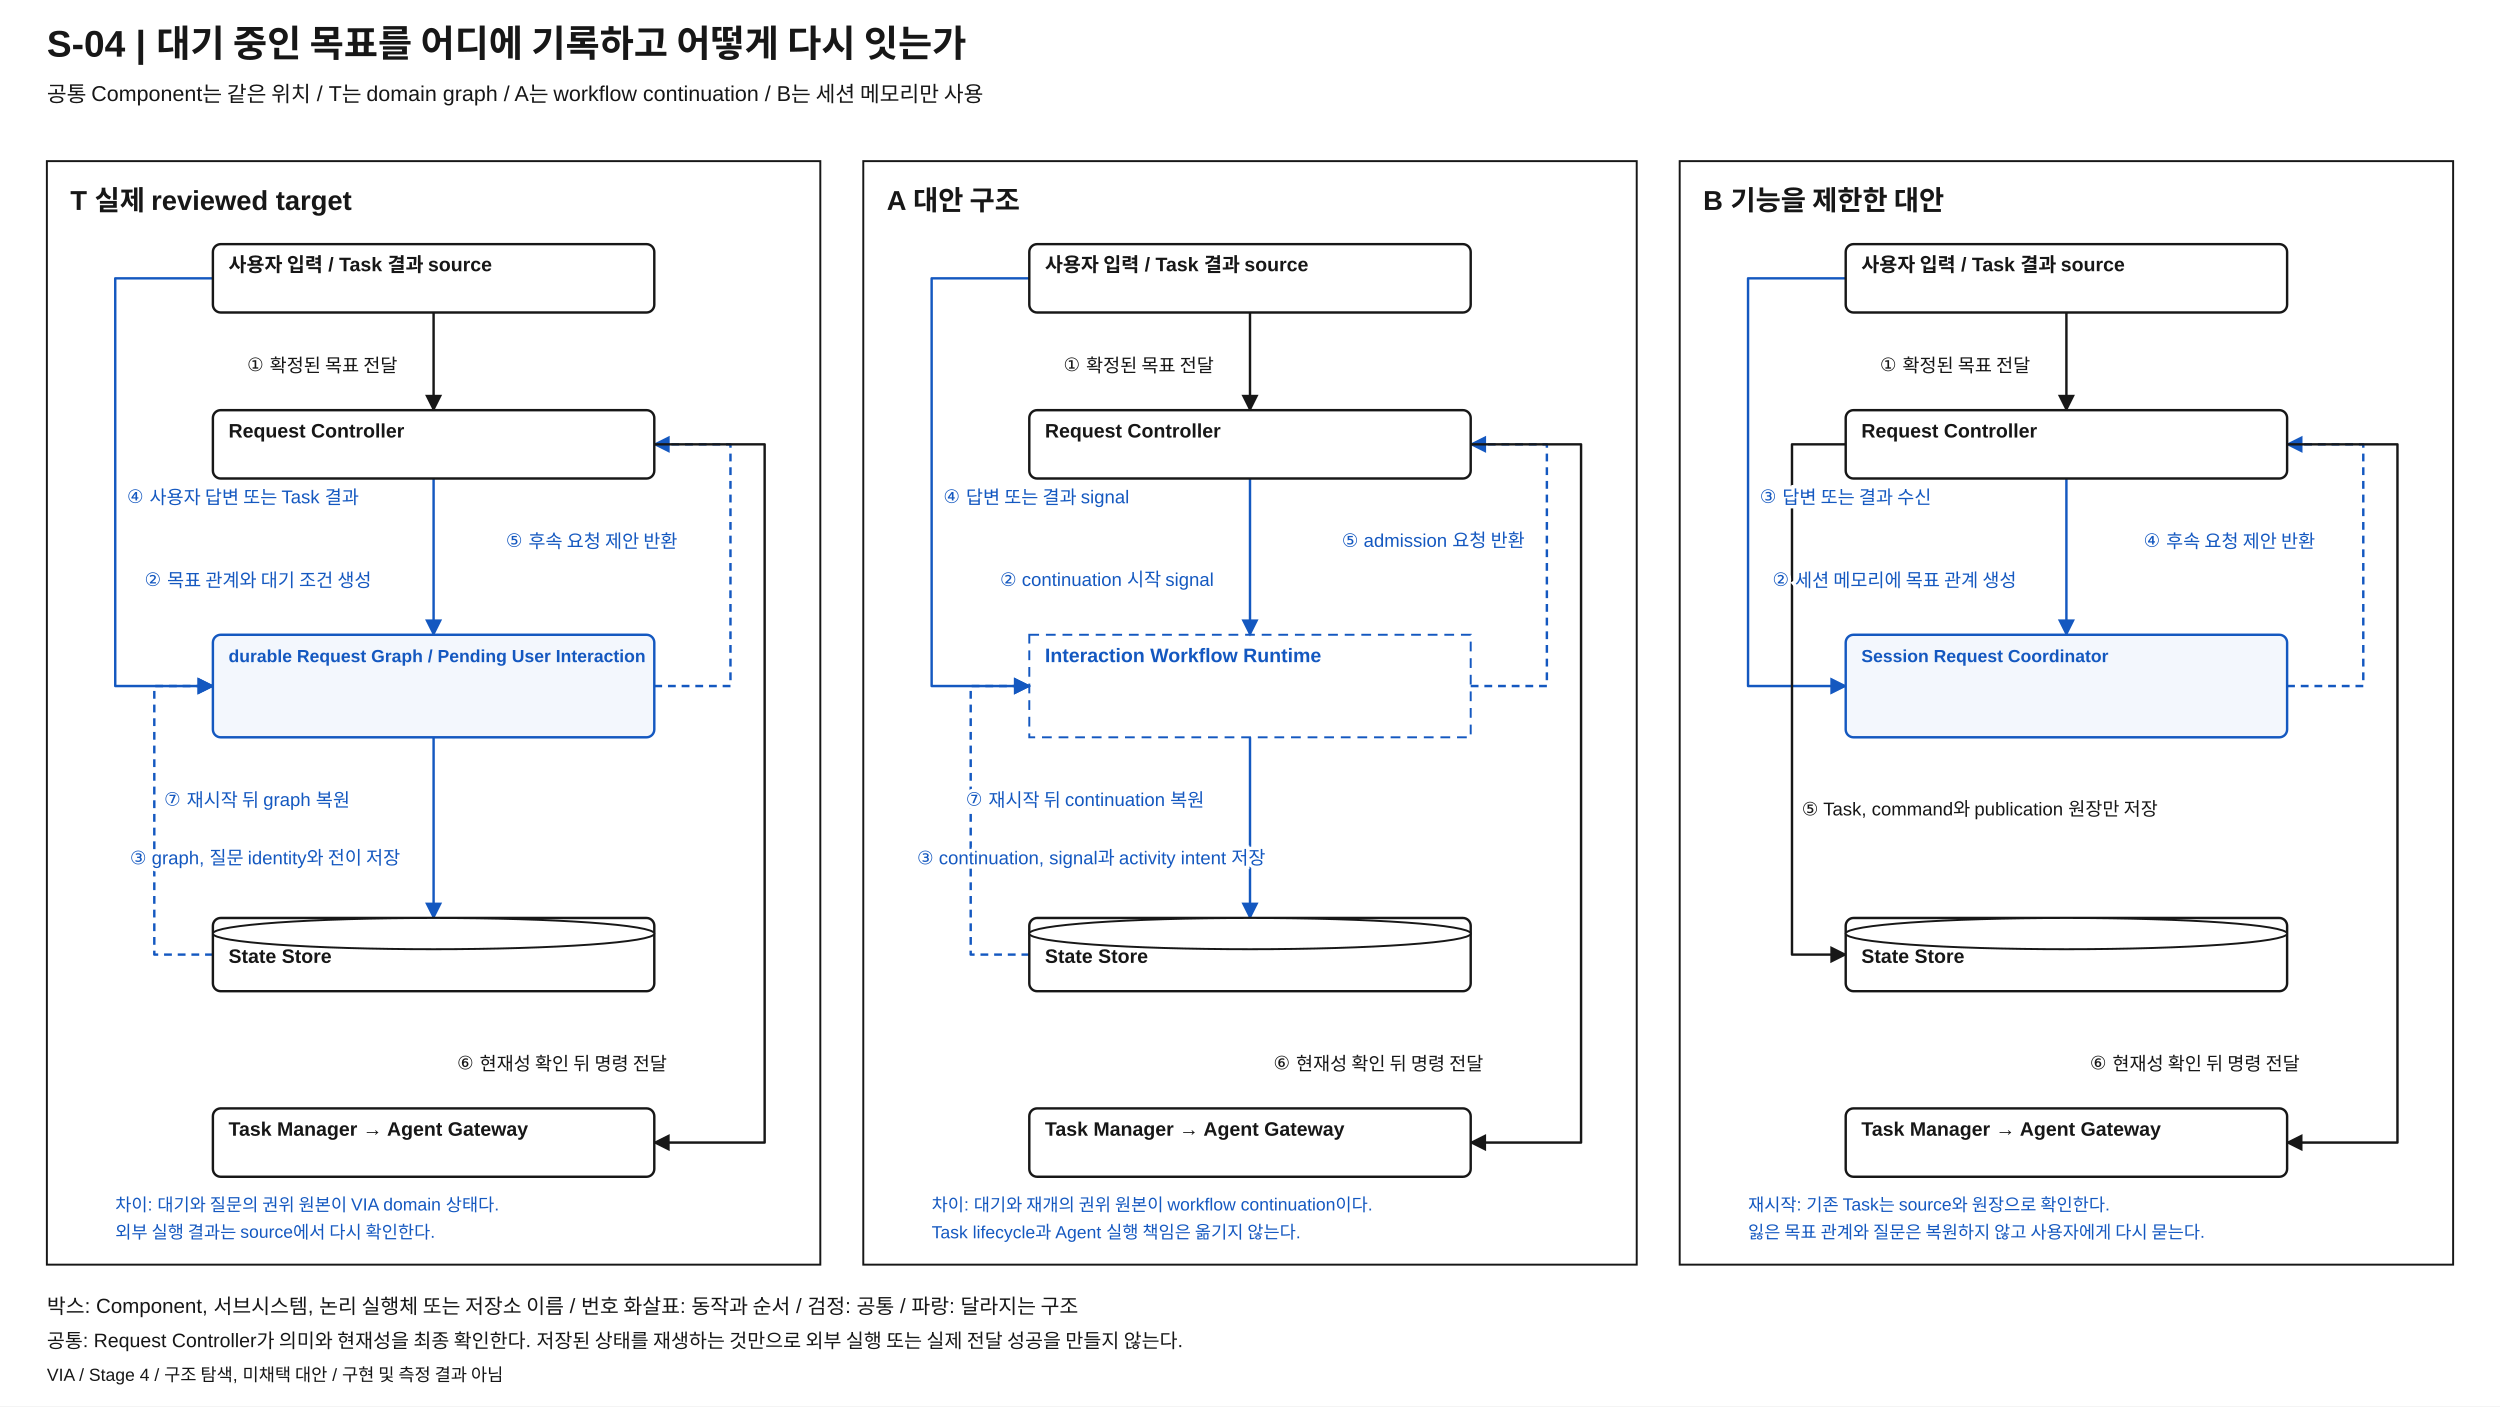
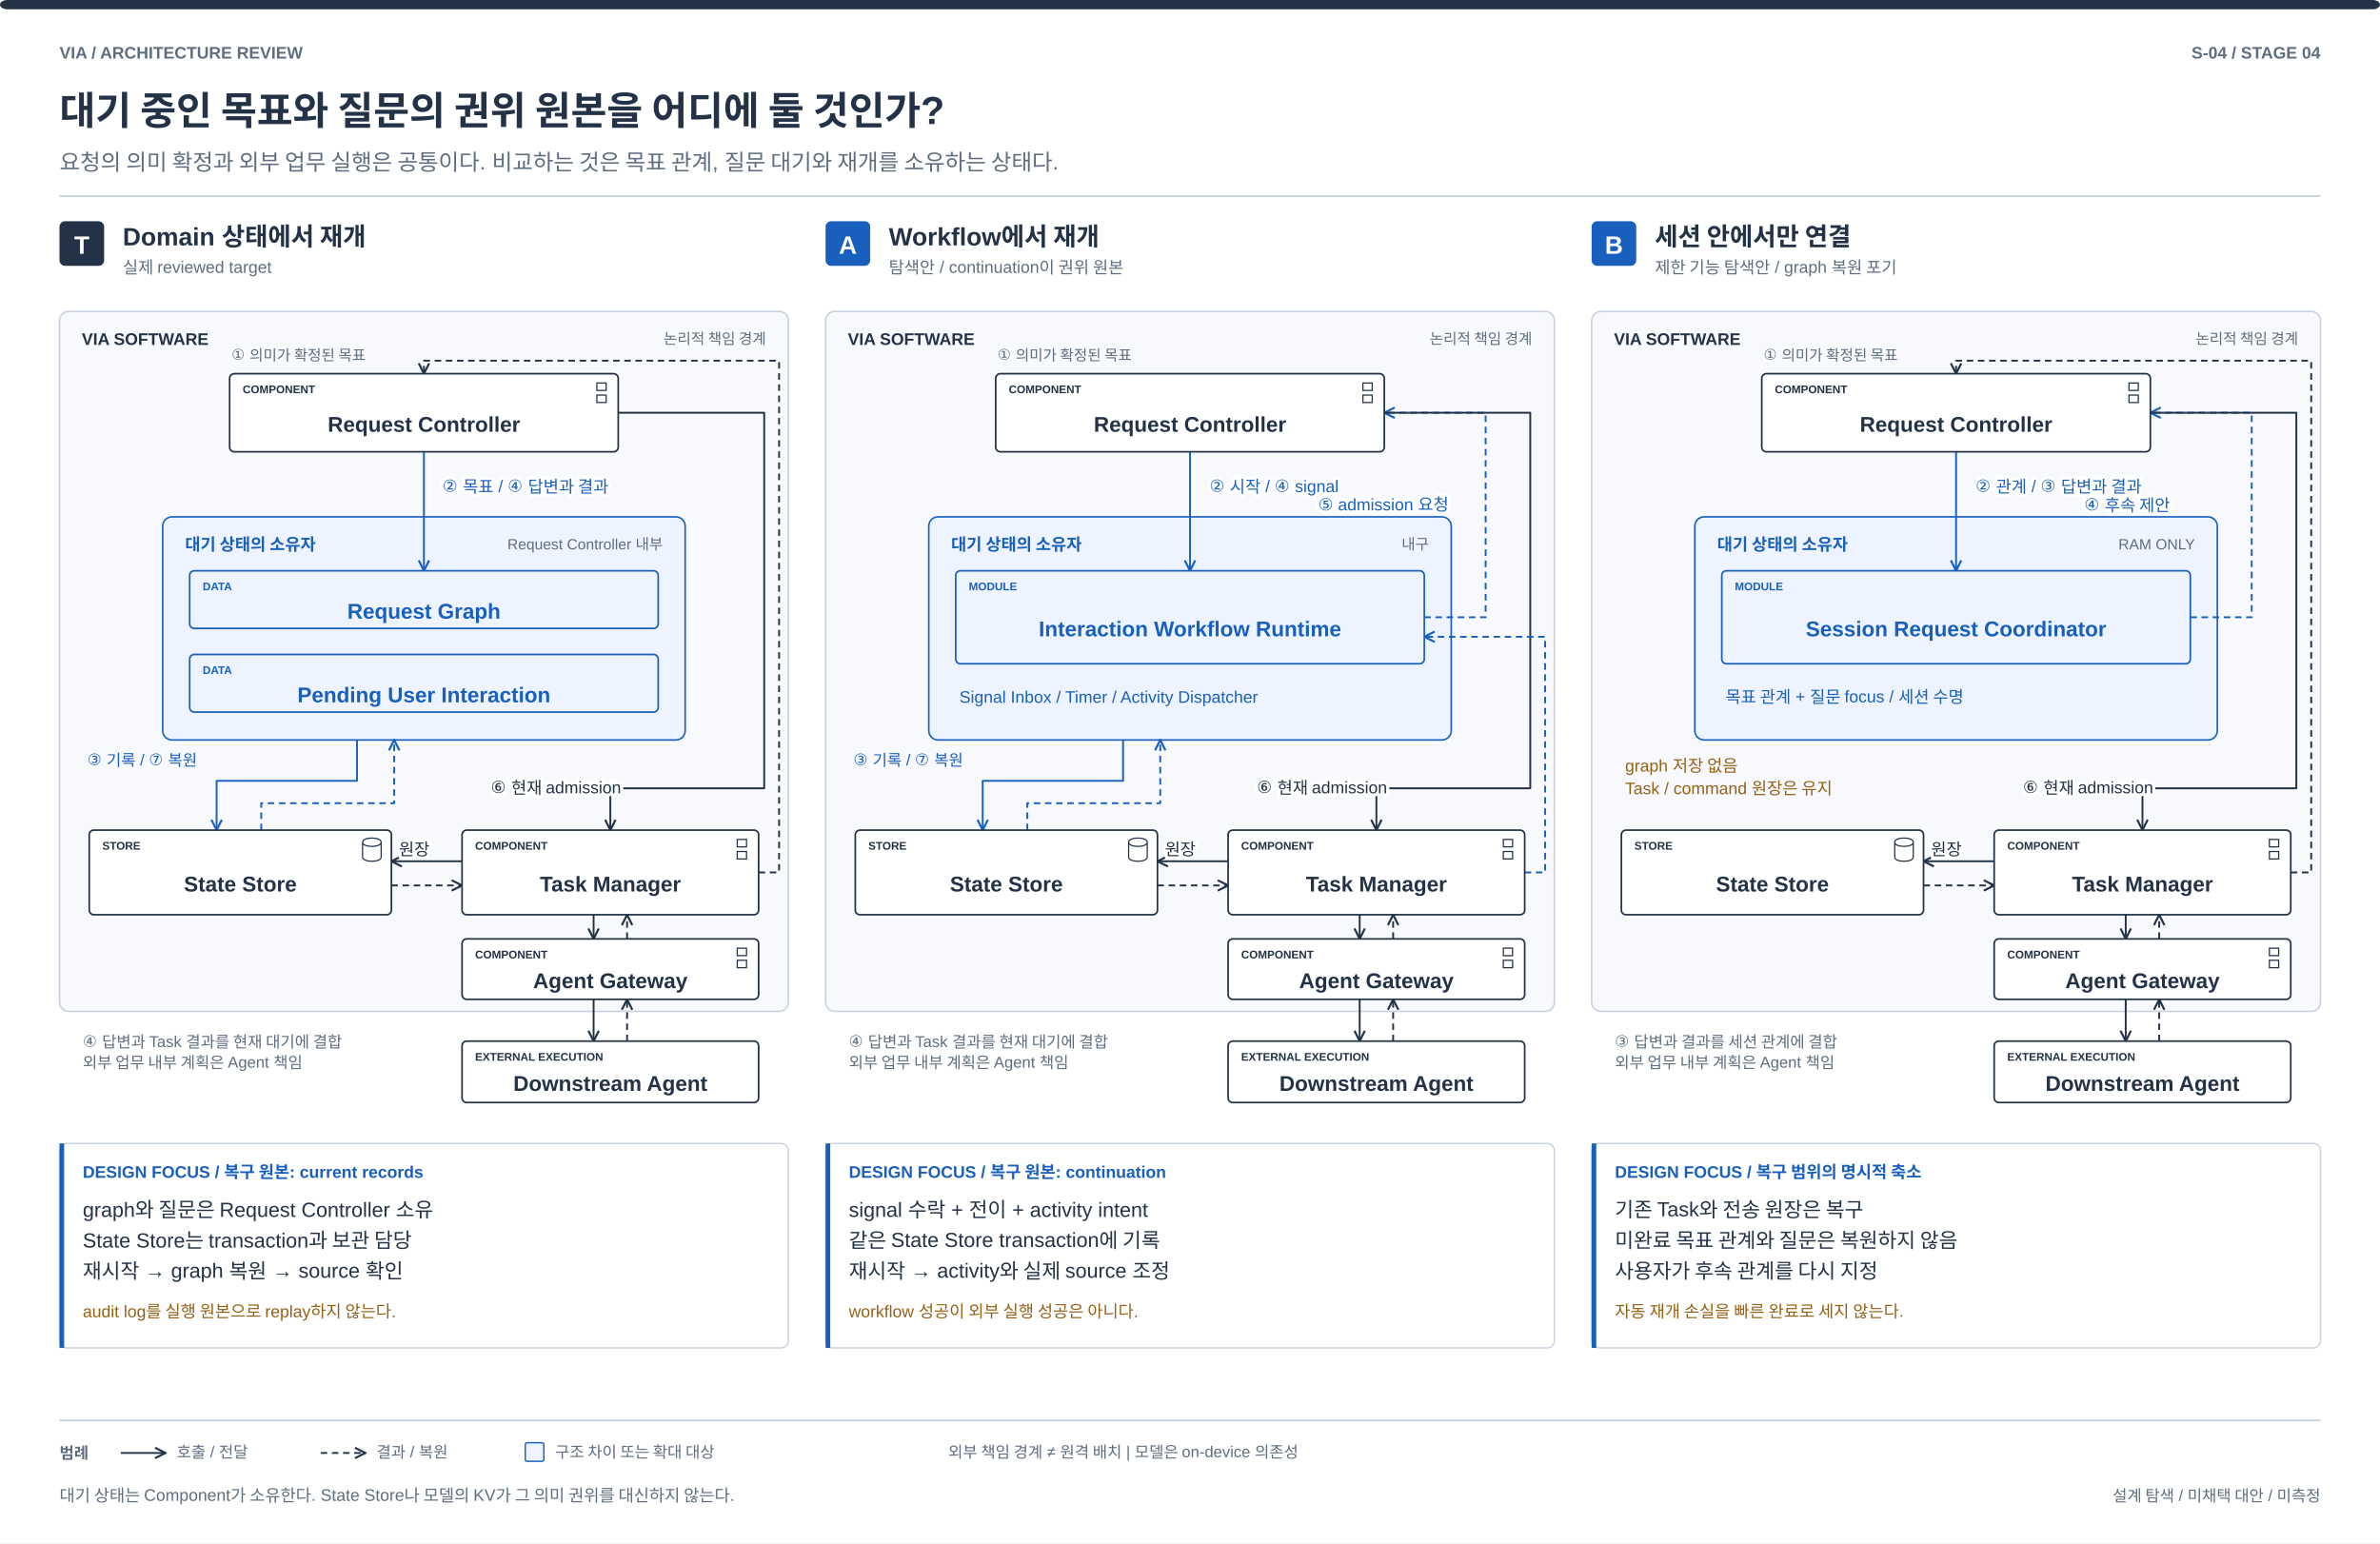
- <svg xmlns="http://www.w3.org/2000/svg" width="2560" height="1440" viewBox="0 0 2560 1440" role="img" aria-labelledby="title desc">
+ <svg xmlns="http://www.w3.org/2000/svg" width="2560" height="1660" viewBox="0 0 2560 1660" role="img" aria-labelledby="title">
  <defs>
-     <marker id="k" viewBox="0 0 10 10" refX="9" refY="5" markerWidth="7" markerHeight="7" orient="auto">
-       <path d="M0 0L10 5L0 10Z" fill="#171717" />
+     <marker id="a233247" viewBox="0 0 10 10" refX="9" refY="5" markerWidth="7" markerHeight="7" orient="auto-start-reverse">
+       <path d="M1 1L9 5L1 9" fill="none" stroke="#233247" stroke-width="1.6" />
    </marker>
-     <marker id="b" viewBox="0 0 10 10" refX="9" refY="5" markerWidth="7" markerHeight="7" orient="auto">
-       <path d="M0 0L10 5L0 10Z" fill="#1458C0" />
+     <marker id="a195FBD" viewBox="0 0 10 10" refX="9" refY="5" markerWidth="7" markerHeight="7" orient="auto-start-reverse">
+       <path d="M1 1L9 5L1 9" fill="none" stroke="#195FBD" stroke-width="1.6" />
    </marker>
  </defs>
-   <rect width="2560" height="1440" fill="white" />
+   <rect width="2560" height="1660" fill="white" />
  <g font-family="Arial, Apple SD Gothic Neo, Malgun Gothic, sans-serif">
-     <g id="panel0">
-       <rect x="48" y="165" width="792" height="1130" rx="0" fill="#FFFFFF" stroke="#171717" stroke-width="2" />
-     </g>
-     <g id="panel1">
-       <rect x="884" y="165" width="792" height="1130" rx="0" fill="#FFFFFF" stroke="#171717" stroke-width="2" />
-     </g>
-     <g id="panel2">
-       <rect x="1720" y="165" width="792" height="1130" rx="0" fill="#FFFFFF" stroke="#171717" stroke-width="2" />
-     </g>
-     <g id="1-owner">
-       <rect x="1054" y="650" width="452" height="105" rx="0" fill="#FFFFFF" stroke="#1458C0" stroke-width="2" stroke-dasharray="10 7" />
-       <text x="1070" y="678" font-size="20" font-weight="700" fill="#1458C0">Interaction Workflow Runtime</text>
-     </g>
-     <polyline id="0-edge-initial" points="444.0,320 444.0,420" fill="none" stroke="#171717" stroke-width="2.5" stroke-linejoin="round" marker-end="url(#k)" />
-     <polyline id="1-edge-initial" points="1280.0,320 1280.0,420" fill="none" stroke="#171717" stroke-width="2.5" stroke-linejoin="round" marker-end="url(#k)" />
-     <polyline id="2-edge-initial" points="2116.0,320 2116.0,420" fill="none" stroke="#171717" stroke-width="2.5" stroke-linejoin="round" marker-end="url(#k)" />
-     <polyline id="0-edge-start" points="444.0,490 444.0,650" fill="none" stroke="#1458C0" stroke-width="2.5" stroke-linejoin="round" marker-end="url(#b)" />
-     <polyline id="0-edge-persist" points="444.0,755 444.0,940" fill="none" stroke="#1458C0" stroke-width="2.5" stroke-linejoin="round" marker-end="url(#b)" />
-     <polyline id="0-edge-signal" points="218,285.0 118,285 118,702.5 218,702.5" fill="none" stroke="#1458C0" stroke-width="2.5" stroke-linejoin="round" marker-end="url(#b)" />
-     <polyline id="0-edge-propose" points="670,702.5 748,702.5 748,455 670,455.0" fill="none" stroke="#1458C0" stroke-width="2.5" stroke-linejoin="round" marker-end="url(#b)" stroke-dasharray="8 6" />
-     <polyline id="0-edge-command" points="670,455.0 783,455 783,1170 670,1170.0" fill="none" stroke="#171717" stroke-width="2.5" stroke-linejoin="round" marker-end="url(#k)" />
-     <polyline id="0-edge-restore" points="218,977.5 158,977.5 158,702.5 218,702.5" fill="none" stroke="#1458C0" stroke-width="2.5" stroke-linejoin="round" marker-end="url(#b)" stroke-dasharray="8 6" />
-     <polyline id="1-edge-start" points="1280.0,490 1280.0,650" fill="none" stroke="#1458C0" stroke-width="2.5" stroke-linejoin="round" marker-end="url(#b)" />
-     <polyline id="1-edge-persist" points="1280.0,755 1280.0,940" fill="none" stroke="#1458C0" stroke-width="2.5" stroke-linejoin="round" marker-end="url(#b)" />
-     <polyline id="1-edge-signal" points="1054,285.0 954,285 954,702.5 1054,702.5" fill="none" stroke="#1458C0" stroke-width="2.5" stroke-linejoin="round" marker-end="url(#b)" />
-     <polyline id="1-edge-propose" points="1506,702.5 1584,702.5 1584,455 1506,455.0" fill="none" stroke="#1458C0" stroke-width="2.5" stroke-linejoin="round" marker-end="url(#b)" stroke-dasharray="8 6" />
-     <polyline id="1-edge-command" points="1506,455.0 1619,455 1619,1170 1506,1170.0" fill="none" stroke="#171717" stroke-width="2.5" stroke-linejoin="round" marker-end="url(#k)" />
-     <polyline id="1-edge-restore" points="1054,977.5 994,977.5 994,702.5 1054,702.5" fill="none" stroke="#1458C0" stroke-width="2.5" stroke-linejoin="round" marker-end="url(#b)" stroke-dasharray="8 6" />
-     <polyline id="2-edge-start" points="2116.0,490 2116.0,650" fill="none" stroke="#1458C0" stroke-width="2.5" stroke-linejoin="round" marker-end="url(#b)" />
-     <polyline id="2-edge-signal" points="1890,285.0 1790,285 1790,702.5 1890,702.5" fill="none" stroke="#1458C0" stroke-width="2.5" stroke-linejoin="round" marker-end="url(#b)" />
-     <polyline id="2-edge-propose" points="2342,702.5 2420,702.5 2420,455 2342,455.0" fill="none" stroke="#1458C0" stroke-width="2.5" stroke-linejoin="round" marker-end="url(#b)" stroke-dasharray="8 6" />
-     <polyline id="2-edge-ledger" points="1890,455.0 1835,455 1835,977.5 1890,977.5" fill="none" stroke="#171717" stroke-width="2.5" stroke-linejoin="round" marker-end="url(#k)" />
-     <polyline id="2-edge-command" points="2342,455.0 2455,455 2455,1170 2342,1170.0" fill="none" stroke="#171717" stroke-width="2.5" stroke-linejoin="round" marker-end="url(#k)" />
-     <g id="0-source">
-       <rect x="218" y="250" width="452" height="70" rx="8" fill="#FFFFFF" stroke="#171717" stroke-width="2.5" />
-       <text x="234" y="278" font-size="20" font-weight="700" fill="#171717">사용자 입력 / Task 결과 source</text>
-     </g>
-     <g id="0-rc">
-       <rect x="218" y="420" width="452" height="70" rx="8" fill="#FFFFFF" stroke="#171717" stroke-width="2.5" />
-       <text x="234" y="448" font-size="20" font-weight="700" fill="#171717">Request Controller</text>
-     </g>
-     <g id="0-store">
-       <rect x="218" y="940" width="452" height="75" rx="8" fill="#FFFFFF" stroke="#171717" stroke-width="2.5" />
-       <ellipse cx="444.0" cy="956" rx="226.0" ry="16" fill="#FFFFFF" stroke="#171717" stroke-width="2" />
-       <text x="234" y="986" font-size="20" font-weight="700" fill="#171717">State Store</text>
-     </g>
-     <g id="0-task">
-       <rect x="218" y="1135" width="452" height="70" rx="8" fill="#FFFFFF" stroke="#171717" stroke-width="2.5" />
-       <text x="234" y="1163" font-size="20" font-weight="700" fill="#171717">Task Manager → Agent Gateway</text>
-     </g>
-     <g id="1-source">
-       <rect x="1054" y="250" width="452" height="70" rx="8" fill="#FFFFFF" stroke="#171717" stroke-width="2.5" />
-       <text x="1070" y="278" font-size="20" font-weight="700" fill="#171717">사용자 입력 / Task 결과 source</text>
-     </g>
-     <g id="1-rc">
-       <rect x="1054" y="420" width="452" height="70" rx="8" fill="#FFFFFF" stroke="#171717" stroke-width="2.5" />
-       <text x="1070" y="448" font-size="20" font-weight="700" fill="#171717">Request Controller</text>
-     </g>
-     <g id="1-store">
-       <rect x="1054" y="940" width="452" height="75" rx="8" fill="#FFFFFF" stroke="#171717" stroke-width="2.5" />
-       <ellipse cx="1280.0" cy="956" rx="226.0" ry="16" fill="#FFFFFF" stroke="#171717" stroke-width="2" />
-       <text x="1070" y="986" font-size="20" font-weight="700" fill="#171717">State Store</text>
-     </g>
-     <g id="1-task">
-       <rect x="1054" y="1135" width="452" height="70" rx="8" fill="#FFFFFF" stroke="#171717" stroke-width="2.5" />
-       <text x="1070" y="1163" font-size="20" font-weight="700" fill="#171717">Task Manager → Agent Gateway</text>
-     </g>
-     <g id="2-source">
-       <rect x="1890" y="250" width="452" height="70" rx="8" fill="#FFFFFF" stroke="#171717" stroke-width="2.5" />
-       <text x="1906" y="278" font-size="20" font-weight="700" fill="#171717">사용자 입력 / Task 결과 source</text>
-     </g>
-     <g id="2-rc">
-       <rect x="1890" y="420" width="452" height="70" rx="8" fill="#FFFFFF" stroke="#171717" stroke-width="2.5" />
-       <text x="1906" y="448" font-size="20" font-weight="700" fill="#171717">Request Controller</text>
-     </g>
-     <g id="2-store">
-       <rect x="1890" y="940" width="452" height="75" rx="8" fill="#FFFFFF" stroke="#171717" stroke-width="2.5" />
-       <ellipse cx="2116.0" cy="956" rx="226.0" ry="16" fill="#FFFFFF" stroke="#171717" stroke-width="2" />
-       <text x="1906" y="986" font-size="20" font-weight="700" fill="#171717">State Store</text>
-     </g>
-     <g id="2-task">
-       <rect x="1890" y="1135" width="452" height="70" rx="8" fill="#FFFFFF" stroke="#171717" stroke-width="2.5" />
-       <text x="1906" y="1163" font-size="20" font-weight="700" fill="#171717">Task Manager → Agent Gateway</text>
-     </g>
-     <g id="0-owner">
-       <rect x="218" y="650" width="452" height="105" rx="8" fill="#F3F7FD" stroke="#1458C0" stroke-width="2.5" />
-       <text x="234" y="678" font-size="18" font-weight="700" fill="#1458C0">durable Request Graph / Pending User Interaction</text>
-     </g>
-     <g id="2-owner">
-       <rect x="1890" y="650" width="452" height="105" rx="8" fill="#F3F7FD" stroke="#1458C0" stroke-width="2.5" />
-       <text x="1906" y="678" font-size="18" font-weight="700" fill="#1458C0">Session Request Coordinator</text>
-     </g>
-     <text x="253" y="380" font-size="19" fill="#171717" stroke="white" stroke-width="7" paint-order="stroke">① 확정된 목표 전달</text>
-     <text x="1089" y="380" font-size="19" fill="#171717" stroke="white" stroke-width="7" paint-order="stroke">① 확정된 목표 전달</text>
-     <text x="1925" y="380" font-size="19" fill="#171717" stroke="white" stroke-width="7" paint-order="stroke">① 확정된 목표 전달</text>
-     <text x="148" y="600" font-size="19" fill="#1458C0" stroke="white" stroke-width="7" paint-order="stroke">② 목표 관계와 대기 조건 생성</text>
-     <text x="133" y="885" font-size="19" fill="#1458C0" stroke="white" stroke-width="7" paint-order="stroke">③ graph, 질문 identity와 전이 저장</text>
-     <text x="130" y="515" font-size="19" fill="#1458C0" stroke="white" stroke-width="7" paint-order="stroke">④ 사용자 답변 또는 Task 결과</text>
-     <text x="518" y="560" font-size="19" fill="#1458C0" stroke="white" stroke-width="7" paint-order="stroke">⑤ 후속 요청 제안 반환</text>
-     <text x="468" y="1095" font-size="19" fill="#171717" stroke="white" stroke-width="7" paint-order="stroke">⑥ 현재성 확인 뒤 명령 전달</text>
-     <text x="168" y="825" font-size="19" fill="#1458C0" stroke="white" stroke-width="7" paint-order="stroke">⑦ 재시작 뒤 graph 복원</text>
-     <text x="1024" y="600" font-size="19" fill="#1458C0" stroke="white" stroke-width="7" paint-order="stroke">② continuation 시작 signal</text>
-     <text x="939" y="885" font-size="19" fill="#1458C0" stroke="white" stroke-width="7" paint-order="stroke">③ continuation, signal과 activity intent 저장</text>
-     <text x="966" y="515" font-size="19" fill="#1458C0" stroke="white" stroke-width="7" paint-order="stroke">④ 답변 또는 결과 signal</text>
-     <text x="1374" y="560" font-size="19" fill="#1458C0" stroke="white" stroke-width="7" paint-order="stroke">⑤ admission 요청 반환</text>
-     <text x="1304" y="1095" font-size="19" fill="#171717" stroke="white" stroke-width="7" paint-order="stroke">⑥ 현재성 확인 뒤 명령 전달</text>
-     <text x="989" y="825" font-size="19" fill="#1458C0" stroke="white" stroke-width="7" paint-order="stroke">⑦ 재시작 뒤 continuation 복원</text>
-     <text x="1815" y="600" font-size="19" fill="#1458C0" stroke="white" stroke-width="7" paint-order="stroke">② 세션 메모리에 목표 관계 생성</text>
-     <text x="1802" y="515" font-size="19" fill="#1458C0" stroke="white" stroke-width="7" paint-order="stroke">③ 답변 또는 결과 수신</text>
-     <text x="2195" y="560" font-size="19" fill="#1458C0" stroke="white" stroke-width="7" paint-order="stroke">④ 후속 요청 제안 반환</text>
-     <text x="1845" y="835" font-size="19" fill="#171717" stroke="white" stroke-width="7" paint-order="stroke">⑤ Task, command와 publication 원장만 저장</text>
-     <text x="2140" y="1095" font-size="19" fill="#171717" stroke="white" stroke-width="7" paint-order="stroke">⑥ 현재성 확인 뒤 명령 전달</text>
-     <text x="48" y="58" font-size="38" font-weight="700" fill="#171717">S-04  |  대기 중인 목표를 어디에 기록하고 어떻게 다시 잇는가</text>
-     <text x="48" y="104" font-size="22" font-weight="400" fill="#171717">공통 Component는 같은 위치 / T는 domain graph / A는 workflow continuation / B는 세션 메모리만 사용</text>
-     <text x="48" y="1414" font-size="18" font-weight="400" fill="#171717">VIA / Stage 4 / 구조 탐색, 미채택 대안 / 구현 및 측정 결과 아님</text>
-     <text x="72" y="215" font-size="28" font-weight="700" fill="#171717">T  실제 reviewed target</text>
-     <text x="908" y="215" font-size="28" font-weight="700" fill="#171717">A  대안 구조</text>
-     <text x="1744" y="215" font-size="28" font-weight="700" fill="#171717">B  기능을 제한한 대안</text>
-     <text x="48" y="1345" font-size="21" font-weight="400" fill="#171717">박스: Component, 서브시스템, 논리 실행체 또는 저장소 이름 / 번호 화살표: 동작과 순서 / 검정: 공통 / 파랑: 달라지는 구조</text>
-     <text x="118" y="1240" font-size="18" font-weight="400" fill="#1458C0">차이: 대기와 질문의 권위 원본이 VIA domain 상태다.</text>
-     <text x="118" y="1268" font-size="18" font-weight="400" fill="#1458C0">외부 실행 결과는 source에서 다시 확인한다.</text>
-     <text x="954" y="1240" font-size="18" font-weight="400" fill="#1458C0">차이: 대기와 재개의 권위 원본이 workflow continuation이다.</text>
-     <text x="954" y="1268" font-size="18" font-weight="400" fill="#1458C0">Task lifecycle과 Agent 실행 책임은 옮기지 않는다.</text>
-     <text x="1790" y="1240" font-size="18" font-weight="400" fill="#1458C0">재시작: 기존 Task는 source와 원장으로 확인한다.</text>
-     <text x="1790" y="1268" font-size="18" font-weight="400" fill="#1458C0">잃은 목표 관계와 질문은 복원하지 않고 사용자에게 다시 묻는다.</text>
-     <text x="48" y="1380" font-size="20" font-weight="400" fill="#171717">공통: Request Controller가 의미와 현재성을 최종 확인한다. 저장된 상태를 재생하는 것만으로 외부 실행 또는 실제 전달 성공을 만들지 않는다.</text>
+     <rect id="e1" x="0" y="0" width="2560" height="10" rx="8" fill="#233247" stroke="none" stroke-width="1.5" />
+     <rect id="e7" x="64" y="238" width="48" height="48" rx="6" fill="#233247" stroke="none" stroke-width="1.5" />
+     <rect id="0-via" x="64" y="335" width="784" height="753" rx="10" fill="#F7F9FC" stroke="#C9D2DE" stroke-width="1.7" />
+     <rect id="0-owner" x="175" y="556" width="562" height="240" rx="10" fill="#EDF4FF" stroke="#195FBD" stroke-width="1.7" />
+     <rect id="e41" x="64" y="1230" width="784" height="220" rx="8" fill="white" stroke="#C9D2DE" stroke-width="1.5" />
+     <rect id="e42" x="64" y="1230" width="5" height="220" rx="0" fill="#195FBD" stroke="none" stroke-width="1.5" />
+     <rect id="e46" x="888" y="238" width="48" height="48" rx="6" fill="#195FBD" stroke="none" stroke-width="1.5" />
+     <rect id="1-via" x="888" y="335" width="784" height="753" rx="10" fill="#F7F9FC" stroke="#C9D2DE" stroke-width="1.7" />
+     <rect id="1-owner" x="999" y="556" width="562" height="240" rx="10" fill="#EDF4FF" stroke="#195FBD" stroke-width="1.7" />
+     <rect id="e82" x="888" y="1230" width="784" height="220" rx="8" fill="white" stroke="#C9D2DE" stroke-width="1.5" />
+     <rect id="e83" x="888" y="1230" width="5" height="220" rx="0" fill="#195FBD" stroke="none" stroke-width="1.5" />
+     <rect id="e87" x="1712" y="238" width="48" height="48" rx="6" fill="#195FBD" stroke="none" stroke-width="1.5" />
+     <rect id="2-via" x="1712" y="335" width="784" height="753" rx="10" fill="#F7F9FC" stroke="#C9D2DE" stroke-width="1.7" />
+     <rect id="2-owner" x="1823" y="556" width="562" height="240" rx="10" fill="#EDF4FF" stroke="#195FBD" stroke-width="1.7" />
+     <rect id="e121" x="1712" y="1230" width="784" height="220" rx="8" fill="white" stroke="#C9D2DE" stroke-width="1.5" />
+     <rect id="e122" x="1712" y="1230" width="5" height="220" rx="0" fill="#195FBD" stroke="none" stroke-width="1.5" />
+     <rect id="e132" x="565" y="1552" width="20" height="20" rx="2" fill="#EDF4FF" stroke="#195FBD" stroke-width="1.5" />
+     <polyline id="e6" points="64,211 2496,211" fill="none" stroke="#C9D2DE" stroke-width="2" stroke-linejoin="round" />
+     <polyline id="e21" points="456.0,486 456.0,614" fill="none" stroke="#195FBD" stroke-width="2" stroke-linejoin="round" marker-end="url(#a195FBD)" />
+     <polyline id="e25" points="497,926.5 421,926.5" fill="none" stroke="#233247" stroke-width="2" stroke-linejoin="round" marker-end="url(#a233247)" />
+     <polyline id="e27" points="421,952.5 497,952.5" fill="none" stroke="#233247" stroke-width="2" stroke-linejoin="round" stroke-dasharray="7 5" marker-end="url(#a233247)" />
+     <polyline id="e28" points="665,444.0 822,444 822,848 656.5,848 656.5,893" fill="none" stroke="#233247" stroke-width="2" stroke-linejoin="round" marker-end="url(#a233247)" />
+     <polyline id="e30" points="816,938.5 838,938.5 838,388 456,388 456.0,402" fill="none" stroke="#233247" stroke-width="2" stroke-linejoin="round" stroke-dasharray="7 5" marker-end="url(#a233247)" />
+     <polyline id="e31" points="384,796 384,840 233,840 233,893" fill="none" stroke="#195FBD" stroke-width="2" stroke-linejoin="round" marker-end="url(#a195FBD)" />
+     <polyline id="e32" points="281,893 281,864 424,864 424,796" fill="none" stroke="#195FBD" stroke-width="2" stroke-linejoin="round" stroke-dasharray="7 5" marker-end="url(#a195FBD)" />
+     <polyline id="e35" points="638.5,984 638.5,1010" fill="none" stroke="#233247" stroke-width="2" stroke-linejoin="round" marker-end="url(#a233247)" />
+     <polyline id="e36" points="674.5,1010 674.5,984" fill="none" stroke="#233247" stroke-width="2" stroke-linejoin="round" stroke-dasharray="7 5" marker-end="url(#a233247)" />
+     <polyline id="e38" points="638.5,1075 638.5,1120" fill="none" stroke="#233247" stroke-width="2" stroke-linejoin="round" marker-end="url(#a233247)" />
+     <polyline id="e39" points="674.5,1120 674.5,1075" fill="none" stroke="#233247" stroke-width="2" stroke-linejoin="round" stroke-dasharray="7 5" marker-end="url(#a233247)" />
+     <polyline id="e60" points="1280.0,486 1280.0,614" fill="none" stroke="#195FBD" stroke-width="2" stroke-linejoin="round" marker-end="url(#a195FBD)" />
+     <polyline id="e62" points="1532,664.0 1598,664 1598,444 1489,444.0" fill="none" stroke="#195FBD" stroke-width="2" stroke-linejoin="round" stroke-dasharray="7 5" marker-end="url(#a195FBD)" />
+     <polyline id="e66" points="1321,926.5 1245,926.5" fill="none" stroke="#233247" stroke-width="2" stroke-linejoin="round" marker-end="url(#a233247)" />
+     <polyline id="e68" points="1245,952.5 1321,952.5" fill="none" stroke="#233247" stroke-width="2" stroke-linejoin="round" stroke-dasharray="7 5" marker-end="url(#a233247)" />
+     <polyline id="e69" points="1489,444.0 1646,444 1646,848 1480.5,848 1480.5,893" fill="none" stroke="#233247" stroke-width="2" stroke-linejoin="round" marker-end="url(#a233247)" />
+     <polyline id="e71" points="1640,938.5 1662,938.5 1662,685 1532,685.0" fill="none" stroke="#195FBD" stroke-width="2" stroke-linejoin="round" stroke-dasharray="7 5" marker-end="url(#a195FBD)" />
+     <polyline id="e72" points="1208,796 1208,840 1057,840 1057,893" fill="none" stroke="#195FBD" stroke-width="2" stroke-linejoin="round" marker-end="url(#a195FBD)" />
+     <polyline id="e73" points="1105,893 1105,864 1248,864 1248,796" fill="none" stroke="#195FBD" stroke-width="2" stroke-linejoin="round" stroke-dasharray="7 5" marker-end="url(#a195FBD)" />
+     <polyline id="e76" points="1462.5,984 1462.5,1010" fill="none" stroke="#233247" stroke-width="2" stroke-linejoin="round" marker-end="url(#a233247)" />
+     <polyline id="e77" points="1498.5,1010 1498.5,984" fill="none" stroke="#233247" stroke-width="2" stroke-linejoin="round" stroke-dasharray="7 5" marker-end="url(#a233247)" />
+     <polyline id="e79" points="1462.5,1075 1462.5,1120" fill="none" stroke="#233247" stroke-width="2" stroke-linejoin="round" marker-end="url(#a233247)" />
+     <polyline id="e80" points="1498.5,1120 1498.5,1075" fill="none" stroke="#233247" stroke-width="2" stroke-linejoin="round" stroke-dasharray="7 5" marker-end="url(#a233247)" />
+     <polyline id="e101" points="2104.0,486 2104.0,614" fill="none" stroke="#195FBD" stroke-width="2" stroke-linejoin="round" marker-end="url(#a195FBD)" />
+     <polyline id="e103" points="2356,664.0 2422,664 2422,444 2313,444.0" fill="none" stroke="#195FBD" stroke-width="2" stroke-linejoin="round" stroke-dasharray="7 5" marker-end="url(#a195FBD)" />
+     <polyline id="e107" points="2145,926.5 2069,926.5" fill="none" stroke="#233247" stroke-width="2" stroke-linejoin="round" marker-end="url(#a233247)" />
+     <polyline id="e109" points="2069,952.5 2145,952.5" fill="none" stroke="#233247" stroke-width="2" stroke-linejoin="round" stroke-dasharray="7 5" marker-end="url(#a233247)" />
+     <polyline id="e110" points="2313,444.0 2470,444 2470,848 2304.5,848 2304.5,893" fill="none" stroke="#233247" stroke-width="2" stroke-linejoin="round" marker-end="url(#a233247)" />
+     <polyline id="e112" points="2464,938.5 2486,938.5 2486,388 2104,388 2104.0,402" fill="none" stroke="#233247" stroke-width="2" stroke-linejoin="round" stroke-dasharray="7 5" marker-end="url(#a233247)" />
+     <polyline id="e115" points="2286.5,984 2286.5,1010" fill="none" stroke="#233247" stroke-width="2" stroke-linejoin="round" marker-end="url(#a233247)" />
+     <polyline id="e116" points="2322.5,1010 2322.5,984" fill="none" stroke="#233247" stroke-width="2" stroke-linejoin="round" stroke-dasharray="7 5" marker-end="url(#a233247)" />
+     <polyline id="e118" points="2286.5,1075 2286.5,1120" fill="none" stroke="#233247" stroke-width="2" stroke-linejoin="round" marker-end="url(#a233247)" />
+     <polyline id="e119" points="2322.5,1120 2322.5,1075" fill="none" stroke="#233247" stroke-width="2" stroke-linejoin="round" stroke-dasharray="7 5" marker-end="url(#a233247)" />
+     <polyline id="e126" points="64,1528 2496,1528" fill="none" stroke="#C9D2DE" stroke-width="2" stroke-linejoin="round" />
+     <polyline id="e128" points="130,1563 178,1563" fill="none" stroke="#233247" stroke-width="2" stroke-linejoin="round" marker-end="url(#a233247)" />
+     <polyline id="e130" points="345,1563 393,1563" fill="none" stroke="#233247" stroke-width="2" stroke-linejoin="round" stroke-dasharray="7 5" marker-end="url(#a233247)" />
+     <g id="0-rc" data-node="true">
+       <rect x="247" y="402" width="418" height="84" rx="5" fill="white" stroke="#233247" stroke-width="1.8" />
+       <text x="261" y="423.0" text-anchor="start" font-size="12" font-weight="700" fill="#233247">COMPONENT</text>
+       <path d="M642 412h10v8h-10z M642 425h10v8h-10z" fill="white" stroke="#233247" stroke-width="1.3" />
+       <text x="456.0" y="464.5" text-anchor="middle" font-size="23" font-weight="700" fill="#233247">Request Controller</text>
+     </g>
+     <g id="0-graph" data-node="true">
+       <rect x="204" y="614" width="504" height="62" rx="5" fill="#EDF4FF" stroke="#195FBD" stroke-width="1.8" />
+       <text x="218" y="635.0" text-anchor="start" font-size="12" font-weight="700" fill="#195FBD">DATA</text>
+       <text x="456.0" y="665.5" text-anchor="middle" font-size="23" font-weight="700" fill="#195FBD">Request Graph</text>
+     </g>
+     <g id="0-question" data-node="true">
+       <rect x="204" y="704" width="504" height="62" rx="5" fill="#EDF4FF" stroke="#195FBD" stroke-width="1.8" />
+       <text x="218" y="725.0" text-anchor="start" font-size="12" font-weight="700" fill="#195FBD">DATA</text>
+       <text x="456.0" y="755.5" text-anchor="middle" font-size="23" font-weight="700" fill="#195FBD">Pending User Interaction</text>
+     </g>
+     <g id="0-store" data-node="true">
+       <rect x="96" y="893" width="325" height="91" rx="5" fill="white" stroke="#233247" stroke-width="1.8" />
+       <text x="110" y="914.0" text-anchor="start" font-size="12" font-weight="700" fill="#233247">STORE</text>
+       <path d="M390 906c0-6 20-6 20 0v16c0 6-20 6-20 0z M390 906c0 6 20 6 20 0" fill="none" stroke="#233247" stroke-width="1.3" />
+       <text x="258.5" y="959.0" text-anchor="middle" font-size="23" font-weight="700" fill="#233247">State Store</text>
+     </g>
+     <g id="0-task" data-node="true">
+       <rect x="497" y="893" width="319" height="91" rx="5" fill="white" stroke="#233247" stroke-width="1.8" />
+       <text x="511" y="914.0" text-anchor="start" font-size="12" font-weight="700" fill="#233247">COMPONENT</text>
+       <path d="M793 903h10v8h-10z M793 916h10v8h-10z" fill="white" stroke="#233247" stroke-width="1.3" />
+       <text x="656.5" y="959.0" text-anchor="middle" font-size="23" font-weight="700" fill="#233247">Task Manager</text>
+     </g>
+     <g id="0-gateway" data-node="true">
+       <rect x="497" y="1010" width="319" height="65" rx="5" fill="white" stroke="#233247" stroke-width="1.8" />
+       <text x="511" y="1031.0" text-anchor="start" font-size="12" font-weight="700" fill="#233247">COMPONENT</text>
+       <path d="M793 1020h10v8h-10z M793 1033h10v8h-10z" fill="white" stroke="#233247" stroke-width="1.3" />
+       <text x="656.5" y="1063.0" text-anchor="middle" font-size="23" font-weight="700" fill="#233247">Agent Gateway</text>
+     </g>
+     <g id="0-agent" data-node="true">
+       <rect x="497" y="1120" width="319" height="66" rx="5" fill="white" stroke="#233247" stroke-width="1.8" />
+       <text x="511" y="1141.0" text-anchor="start" font-size="12" font-weight="700" fill="#233247">EXTERNAL EXECUTION</text>
+       <text x="656.5" y="1173.5" text-anchor="middle" font-size="23" font-weight="700" fill="#233247">Downstream Agent</text>
+     </g>
+     <g id="1-rc" data-node="true">
+       <rect x="1071" y="402" width="418" height="84" rx="5" fill="white" stroke="#233247" stroke-width="1.8" />
+       <text x="1085" y="423.0" text-anchor="start" font-size="12" font-weight="700" fill="#233247">COMPONENT</text>
+       <path d="M1466 412h10v8h-10z M1466 425h10v8h-10z" fill="white" stroke="#233247" stroke-width="1.3" />
+       <text x="1280.0" y="464.5" text-anchor="middle" font-size="23" font-weight="700" fill="#233247">Request Controller</text>
+     </g>
+     <g id="1-graph" data-node="true">
+       <rect x="1028" y="614" width="504" height="100" rx="5" fill="#EDF4FF" stroke="#195FBD" stroke-width="1.8" />
+       <text x="1042" y="635.0" text-anchor="start" font-size="12" font-weight="700" fill="#195FBD">MODULE</text>
+       <text x="1280.0" y="684.5" text-anchor="middle" font-size="23" font-weight="700" fill="#195FBD">Interaction Workflow Runtime</text>
+     </g>
+     <g id="1-store" data-node="true">
+       <rect x="920" y="893" width="325" height="91" rx="5" fill="white" stroke="#233247" stroke-width="1.8" />
+       <text x="934" y="914.0" text-anchor="start" font-size="12" font-weight="700" fill="#233247">STORE</text>
+       <path d="M1214 906c0-6 20-6 20 0v16c0 6-20 6-20 0z M1214 906c0 6 20 6 20 0" fill="none" stroke="#233247" stroke-width="1.3" />
+       <text x="1082.5" y="959.0" text-anchor="middle" font-size="23" font-weight="700" fill="#233247">State Store</text>
+     </g>
+     <g id="1-task" data-node="true">
+       <rect x="1321" y="893" width="319" height="91" rx="5" fill="white" stroke="#233247" stroke-width="1.8" />
+       <text x="1335" y="914.0" text-anchor="start" font-size="12" font-weight="700" fill="#233247">COMPONENT</text>
+       <path d="M1617 903h10v8h-10z M1617 916h10v8h-10z" fill="white" stroke="#233247" stroke-width="1.3" />
+       <text x="1480.5" y="959.0" text-anchor="middle" font-size="23" font-weight="700" fill="#233247">Task Manager</text>
+     </g>
+     <g id="1-gateway" data-node="true">
+       <rect x="1321" y="1010" width="319" height="65" rx="5" fill="white" stroke="#233247" stroke-width="1.8" />
+       <text x="1335" y="1031.0" text-anchor="start" font-size="12" font-weight="700" fill="#233247">COMPONENT</text>
+       <path d="M1617 1020h10v8h-10z M1617 1033h10v8h-10z" fill="white" stroke="#233247" stroke-width="1.3" />
+       <text x="1480.5" y="1063.0" text-anchor="middle" font-size="23" font-weight="700" fill="#233247">Agent Gateway</text>
+     </g>
+     <g id="1-agent" data-node="true">
+       <rect x="1321" y="1120" width="319" height="66" rx="5" fill="white" stroke="#233247" stroke-width="1.8" />
+       <text x="1335" y="1141.0" text-anchor="start" font-size="12" font-weight="700" fill="#233247">EXTERNAL EXECUTION</text>
+       <text x="1480.5" y="1173.5" text-anchor="middle" font-size="23" font-weight="700" fill="#233247">Downstream Agent</text>
+     </g>
+     <g id="2-rc" data-node="true">
+       <rect x="1895" y="402" width="418" height="84" rx="5" fill="white" stroke="#233247" stroke-width="1.8" />
+       <text x="1909" y="423.0" text-anchor="start" font-size="12" font-weight="700" fill="#233247">COMPONENT</text>
+       <path d="M2290 412h10v8h-10z M2290 425h10v8h-10z" fill="white" stroke="#233247" stroke-width="1.3" />
+       <text x="2104.0" y="464.5" text-anchor="middle" font-size="23" font-weight="700" fill="#233247">Request Controller</text>
+     </g>
+     <g id="2-graph" data-node="true">
+       <rect x="1852" y="614" width="504" height="100" rx="5" fill="#EDF4FF" stroke="#195FBD" stroke-width="1.8" />
+       <text x="1866" y="635.0" text-anchor="start" font-size="12" font-weight="700" fill="#195FBD">MODULE</text>
+       <text x="2104.0" y="684.5" text-anchor="middle" font-size="23" font-weight="700" fill="#195FBD">Session Request Coordinator</text>
+     </g>
+     <g id="2-store" data-node="true">
+       <rect x="1744" y="893" width="325" height="91" rx="5" fill="white" stroke="#233247" stroke-width="1.8" />
+       <text x="1758" y="914.0" text-anchor="start" font-size="12" font-weight="700" fill="#233247">STORE</text>
+       <path d="M2038 906c0-6 20-6 20 0v16c0 6-20 6-20 0z M2038 906c0 6 20 6 20 0" fill="none" stroke="#233247" stroke-width="1.3" />
+       <text x="1906.5" y="959.0" text-anchor="middle" font-size="23" font-weight="700" fill="#233247">State Store</text>
+     </g>
+     <g id="2-task" data-node="true">
+       <rect x="2145" y="893" width="319" height="91" rx="5" fill="white" stroke="#233247" stroke-width="1.8" />
+       <text x="2159" y="914.0" text-anchor="start" font-size="12" font-weight="700" fill="#233247">COMPONENT</text>
+       <path d="M2441 903h10v8h-10z M2441 916h10v8h-10z" fill="white" stroke="#233247" stroke-width="1.3" />
+       <text x="2304.5" y="959.0" text-anchor="middle" font-size="23" font-weight="700" fill="#233247">Task Manager</text>
+     </g>
+     <g id="2-gateway" data-node="true">
+       <rect x="2145" y="1010" width="319" height="65" rx="5" fill="white" stroke="#233247" stroke-width="1.8" />
+       <text x="2159" y="1031.0" text-anchor="start" font-size="12" font-weight="700" fill="#233247">COMPONENT</text>
+       <path d="M2441 1020h10v8h-10z M2441 1033h10v8h-10z" fill="white" stroke="#233247" stroke-width="1.3" />
+       <text x="2304.5" y="1063.0" text-anchor="middle" font-size="23" font-weight="700" fill="#233247">Agent Gateway</text>
+     </g>
+     <g id="2-agent" data-node="true">
+       <rect x="2145" y="1120" width="319" height="66" rx="5" fill="white" stroke="#233247" stroke-width="1.8" />
+       <text x="2159" y="1141.0" text-anchor="start" font-size="12" font-weight="700" fill="#233247">EXTERNAL EXECUTION</text>
+       <text x="2304.5" y="1173.5" text-anchor="middle" font-size="23" font-weight="700" fill="#233247">Downstream Agent</text>
+     </g>
+     <g id="e2">
+       <text x="64" y="63.0" text-anchor="start" font-size="18" font-weight="700" fill="#5E6D80">VIA  /  ARCHITECTURE REVIEW</text>
+     </g>
+     <g id="e3">
+       <text x="2496" y="63.0" text-anchor="end" font-size="18" font-weight="700" fill="#5E6D80">S-04   /   STAGE 04</text>
+     </g>
+     <g id="e4">
+       <text x="64" y="134.0" text-anchor="start" font-size="42" font-weight="700" fill="#233247">대기 중인 목표와 질문의 권위 원본을 어디에 둘 것인가?</text>
+     </g>
+     <g id="e5">
+       <text x="64" y="183.0" text-anchor="start" font-size="24" font-weight="400" fill="#5E6D80">요청의 의미 확정과 외부 업무 실행은 공통이다. 비교하는 것은 목표 관계, 질문 대기와 재개를 소유하는 상태다.</text>
+     </g>
+     <g id="e8">
+       <text x="88" y="273.0" text-anchor="middle" font-size="27" font-weight="700" fill="white">T</text>
+     </g>
+     <g id="e9">
+       <text x="132" y="264.0" text-anchor="start" font-size="27" font-weight="700" fill="#233247">Domain 상태에서 재개</text>
+     </g>
+     <g id="e10">
+       <text x="132" y="294.0" text-anchor="start" font-size="18" font-weight="400" fill="#5E6D80">실제 reviewed target</text>
+     </g>
+     <g id="e12">
+       <text x="88" y="371.0" text-anchor="start" font-size="18" font-weight="700" fill="#233247">VIA SOFTWARE</text>
+     </g>
+     <g id="e13">
+       <text x="824" y="370.0" text-anchor="end" font-size="16" font-weight="400" fill="#5E6D80">논리적 책임 경계</text>
+     </g>
+     <g id="e15">
+       <text x="249" y="387.0" text-anchor="start" font-size="16" font-weight="400" fill="#5E6D80">① 의미가 확정된 목표</text>
+     </g>
+     <g id="e17">
+       <text x="199" y="592.0" text-anchor="start" font-size="18" font-weight="700" fill="#195FBD">대기 상태의 소유자</text>
+     </g>
+     <g id="e18">
+       <text x="713" y="591.0" text-anchor="end" font-size="16" font-weight="400" fill="#5E6D80">Request Controller 내부</text>
+     </g>
+     <g id="e22" paint-order="stroke" stroke="white" stroke-width="7" stroke-linejoin="round">
+       <text x="476" y="529.0" text-anchor="start" font-size="18" font-weight="400" fill="#195FBD">② 목표 / ④ 답변과 결과</text>
+     </g>
+     <g id="e26" paint-order="stroke" stroke="white" stroke-width="7" stroke-linejoin="round">
+       <text x="429" y="920.0" text-anchor="start" font-size="18" font-weight="400" fill="#233247">원장</text>
+     </g>
+     <g id="e29" paint-order="stroke" stroke="white" stroke-width="7" stroke-linejoin="round">
+       <text x="528" y="853.0" text-anchor="start" font-size="18" font-weight="400" fill="#233247">⑥ 현재 admission</text>
+     </g>
+     <g id="e33">
+       <text x="94" y="823.0" text-anchor="start" font-size="17" font-weight="400" fill="#195FBD">③ 기록 / ⑦ 복원</text>
+     </g>
+     <g id="e40">
+       <text x="89" y="1126.0" text-anchor="start" font-size="17" font-weight="400" fill="#5E6D80">④ 답변과 Task 결과를 현재 대기에 결합</text>
+       <text x="89" y="1148.95" text-anchor="start" font-size="17" font-weight="400" fill="#5E6D80">외부 업무 내부 계획은 Agent 책임</text>
+     </g>
+     <g id="e43">
+       <text x="89" y="1267.0" text-anchor="start" font-size="18" font-weight="700" fill="#195FBD">DESIGN FOCUS  /  복구 원본: current records</text>
+     </g>
+     <g id="e44">
+       <text x="89" y="1309" text-anchor="start" font-size="22" font-weight="400" fill="#233247">graph와 질문은 Request Controller 소유</text>
+       <text x="89" y="1342" text-anchor="start" font-size="22" font-weight="400" fill="#233247">State Store는 transaction과 보관 담당</text>
+       <text x="89" y="1375" text-anchor="start" font-size="22" font-weight="400" fill="#233247">재시작 → graph 복원 → source 확인</text>
+     </g>
+     <g id="e45">
+       <text x="89" y="1417.0" text-anchor="start" font-size="18" font-weight="400" fill="#956016">audit log를 실행 원본으로 replay하지 않는다.</text>
+     </g>
+     <g id="e47">
+       <text x="912" y="273.0" text-anchor="middle" font-size="27" font-weight="700" fill="white">A</text>
+     </g>
+     <g id="e48">
+       <text x="956" y="264.0" text-anchor="start" font-size="27" font-weight="700" fill="#233247">Workflow에서 재개</text>
+     </g>
+     <g id="e49">
+       <text x="956" y="294.0" text-anchor="start" font-size="18" font-weight="400" fill="#5E6D80">탐색안 / continuation이 권위 원본</text>
+     </g>
+     <g id="e51">
+       <text x="912" y="371.0" text-anchor="start" font-size="18" font-weight="700" fill="#233247">VIA SOFTWARE</text>
+     </g>
+     <g id="e52">
+       <text x="1648" y="370.0" text-anchor="end" font-size="16" font-weight="400" fill="#5E6D80">논리적 책임 경계</text>
+     </g>
+     <g id="e54">
+       <text x="1073" y="387.0" text-anchor="start" font-size="16" font-weight="400" fill="#5E6D80">① 의미가 확정된 목표</text>
+     </g>
+     <g id="e56">
+       <text x="1023" y="592.0" text-anchor="start" font-size="18" font-weight="700" fill="#195FBD">대기 상태의 소유자</text>
+     </g>
+     <g id="e57">
+       <text x="1537" y="591.0" text-anchor="end" font-size="16" font-weight="400" fill="#5E6D80">내구</text>
+     </g>
+     <g id="e59">
+       <text x="1032" y="756.0" text-anchor="start" font-size="18" font-weight="400" fill="#195FBD">Signal Inbox / Timer / Activity Dispatcher</text>
+     </g>
+     <g id="e61" paint-order="stroke" stroke="white" stroke-width="7" stroke-linejoin="round">
+       <text x="1301" y="529.0" text-anchor="start" font-size="18" font-weight="400" fill="#195FBD">② 시작 / ④ signal</text>
+     </g>
+     <g id="e63" paint-order="stroke" stroke="white" stroke-width="7" stroke-linejoin="round">
+       <text x="1418" y="549.0" text-anchor="start" font-size="18" font-weight="400" fill="#195FBD">⑤ admission 요청</text>
+     </g>
+     <g id="e67" paint-order="stroke" stroke="white" stroke-width="7" stroke-linejoin="round">
+       <text x="1253" y="920.0" text-anchor="start" font-size="18" font-weight="400" fill="#233247">원장</text>
+     </g>
+     <g id="e70" paint-order="stroke" stroke="white" stroke-width="7" stroke-linejoin="round">
+       <text x="1352" y="853.0" text-anchor="start" font-size="18" font-weight="400" fill="#233247">⑥ 현재 admission</text>
+     </g>
+     <g id="e74">
+       <text x="918" y="823.0" text-anchor="start" font-size="17" font-weight="400" fill="#195FBD">③ 기록 / ⑦ 복원</text>
+     </g>
+     <g id="e81">
+       <text x="913" y="1126.0" text-anchor="start" font-size="17" font-weight="400" fill="#5E6D80">④ 답변과 Task 결과를 현재 대기에 결합</text>
+       <text x="913" y="1148.95" text-anchor="start" font-size="17" font-weight="400" fill="#5E6D80">외부 업무 내부 계획은 Agent 책임</text>
+     </g>
+     <g id="e84">
+       <text x="913" y="1267.0" text-anchor="start" font-size="18" font-weight="700" fill="#195FBD">DESIGN FOCUS  /  복구 원본: continuation</text>
+     </g>
+     <g id="e85">
+       <text x="913" y="1309" text-anchor="start" font-size="22" font-weight="400" fill="#233247">signal 수락 + 전이 + activity intent</text>
+       <text x="913" y="1342" text-anchor="start" font-size="22" font-weight="400" fill="#233247">같은 State Store transaction에 기록</text>
+       <text x="913" y="1375" text-anchor="start" font-size="22" font-weight="400" fill="#233247">재시작 → activity와 실제 source 조정</text>
+     </g>
+     <g id="e86">
+       <text x="913" y="1417.0" text-anchor="start" font-size="18" font-weight="400" fill="#956016">workflow 성공이 외부 실행 성공은 아니다.</text>
+     </g>
+     <g id="e88">
+       <text x="1736" y="273.0" text-anchor="middle" font-size="27" font-weight="700" fill="white">B</text>
+     </g>
+     <g id="e89">
+       <text x="1780" y="264.0" text-anchor="start" font-size="27" font-weight="700" fill="#233247">세션 안에서만 연결</text>
+     </g>
+     <g id="e90">
+       <text x="1780" y="294.0" text-anchor="start" font-size="18" font-weight="400" fill="#5E6D80">제한 기능 탐색안 / graph 복원 포기</text>
+     </g>
+     <g id="e92">
+       <text x="1736" y="371.0" text-anchor="start" font-size="18" font-weight="700" fill="#233247">VIA SOFTWARE</text>
+     </g>
+     <g id="e93">
+       <text x="2472" y="370.0" text-anchor="end" font-size="16" font-weight="400" fill="#5E6D80">논리적 책임 경계</text>
+     </g>
+     <g id="e95">
+       <text x="1897" y="387.0" text-anchor="start" font-size="16" font-weight="400" fill="#5E6D80">① 의미가 확정된 목표</text>
+     </g>
+     <g id="e97">
+       <text x="1847" y="592.0" text-anchor="start" font-size="18" font-weight="700" fill="#195FBD">대기 상태의 소유자</text>
+     </g>
+     <g id="e98">
+       <text x="2361" y="591.0" text-anchor="end" font-size="16" font-weight="400" fill="#5E6D80">RAM ONLY</text>
+     </g>
+     <g id="e100">
+       <text x="1856" y="756.0" text-anchor="start" font-size="18" font-weight="400" fill="#195FBD">목표 관계 + 질문 focus / 세션 수명</text>
+     </g>
+     <g id="e102" paint-order="stroke" stroke="white" stroke-width="7" stroke-linejoin="round">
+       <text x="2125" y="529.0" text-anchor="start" font-size="18" font-weight="400" fill="#195FBD">② 관계 / ③ 답변과 결과</text>
+     </g>
+     <g id="e104" paint-order="stroke" stroke="white" stroke-width="7" stroke-linejoin="round">
+       <text x="2242" y="549.0" text-anchor="start" font-size="18" font-weight="400" fill="#195FBD">④ 후속 제안</text>
+     </g>
+     <g id="e108" paint-order="stroke" stroke="white" stroke-width="7" stroke-linejoin="round">
+       <text x="2077" y="920.0" text-anchor="start" font-size="18" font-weight="400" fill="#233247">원장</text>
+     </g>
+     <g id="e111" paint-order="stroke" stroke="white" stroke-width="7" stroke-linejoin="round">
+       <text x="2176" y="853.0" text-anchor="start" font-size="18" font-weight="400" fill="#233247">⑥ 현재 admission</text>
+     </g>
+     <g id="e113">
+       <text x="1748" y="830.0" text-anchor="start" font-size="18" font-weight="400" fill="#956016">graph 저장 없음</text>
+       <text x="1748" y="854.3" text-anchor="start" font-size="18" font-weight="400" fill="#956016">Task / command 원장은 유지</text>
+     </g>
+     <g id="e120">
+       <text x="1737" y="1126.0" text-anchor="start" font-size="17" font-weight="400" fill="#5E6D80">③ 답변과 결과를 세션 관계에 결합</text>
+       <text x="1737" y="1148.95" text-anchor="start" font-size="17" font-weight="400" fill="#5E6D80">외부 업무 내부 계획은 Agent 책임</text>
+     </g>
+     <g id="e123">
+       <text x="1737" y="1267.0" text-anchor="start" font-size="18" font-weight="700" fill="#195FBD">DESIGN FOCUS  /  복구 범위의 명시적 축소</text>
+     </g>
+     <g id="e124">
+       <text x="1737" y="1309" text-anchor="start" font-size="22" font-weight="400" fill="#233247">기존 Task와 전송 원장은 복구</text>
+       <text x="1737" y="1342" text-anchor="start" font-size="22" font-weight="400" fill="#233247">미완료 목표 관계와 질문은 복원하지 않음</text>
+       <text x="1737" y="1375" text-anchor="start" font-size="22" font-weight="400" fill="#233247">사용자가 후속 관계를 다시 지정</text>
+     </g>
+     <g id="e125">
+       <text x="1737" y="1417.0" text-anchor="start" font-size="18" font-weight="400" fill="#956016">자동 재개 손실을 빠른 완료로 세지 않는다.</text>
+     </g>
+     <g id="e127">
+       <text x="64" y="1569.0" text-anchor="start" font-size="17" font-weight="700" fill="#5E6D80">범례</text>
+     </g>
+     <g id="e129">
+       <text x="190" y="1568.0" text-anchor="start" font-size="17" font-weight="400" fill="#5E6D80">호출 / 전달</text>
+     </g>
+     <g id="e131">
+       <text x="405" y="1568.0" text-anchor="start" font-size="17" font-weight="400" fill="#5E6D80">결과 / 복원</text>
+     </g>
+     <g id="e133">
+       <text x="597" y="1568.0" text-anchor="start" font-size="17" font-weight="400" fill="#5E6D80">구조 차이 또는 확대 대상</text>
+     </g>
+     <g id="e134">
+       <text x="1020" y="1568.0" text-anchor="start" font-size="17" font-weight="400" fill="#5E6D80">외부 책임 경계 ≠ 원격 배치  |  모델은 on-device 의존성</text>
+     </g>
+     <g id="e135">
+       <text x="64" y="1615.0" text-anchor="start" font-size="18" font-weight="400" fill="#5E6D80">대기 상태는 Component가 소유한다. State Store나 모델의 KV가 그 의미 권위를 대신하지 않는다.</text>
+     </g>
+     <g id="e136">
+       <text x="2496" y="1615.0" text-anchor="end" font-size="17" font-weight="400" fill="#5E6D80">설계 탐색  /  미채택 대안  /  미측정</text>
+     </g>
  </g>
</svg>
